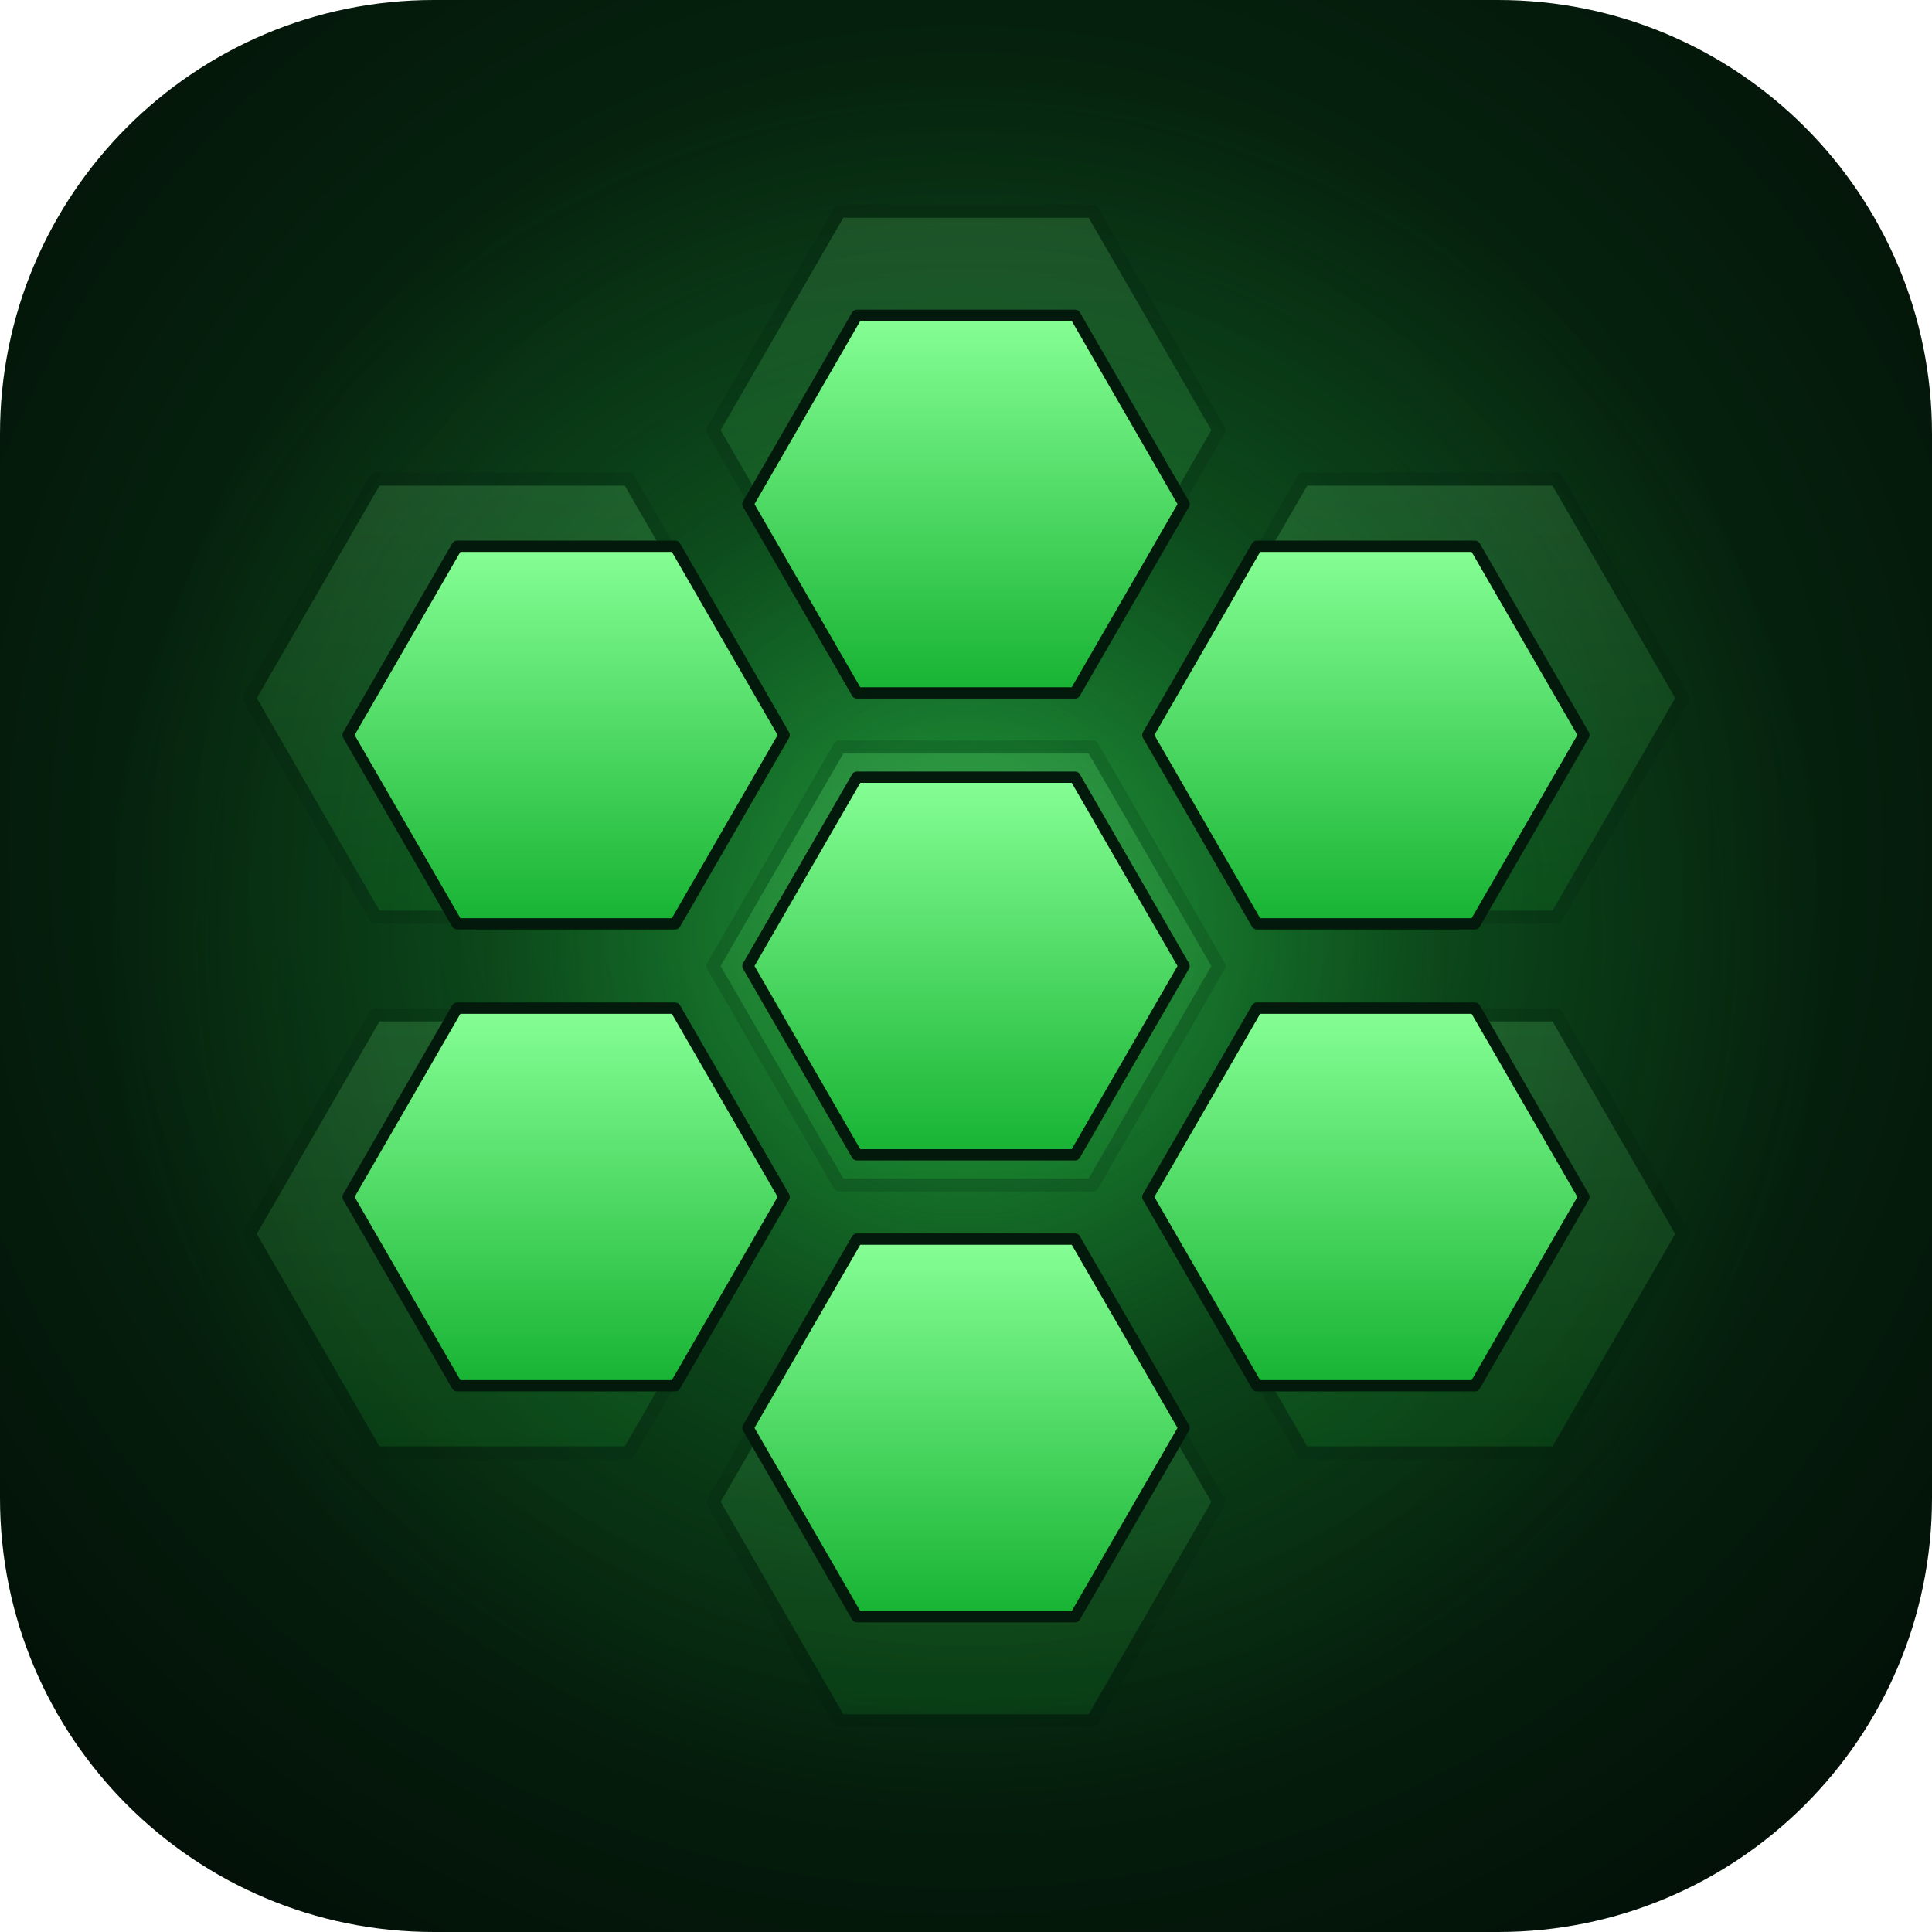
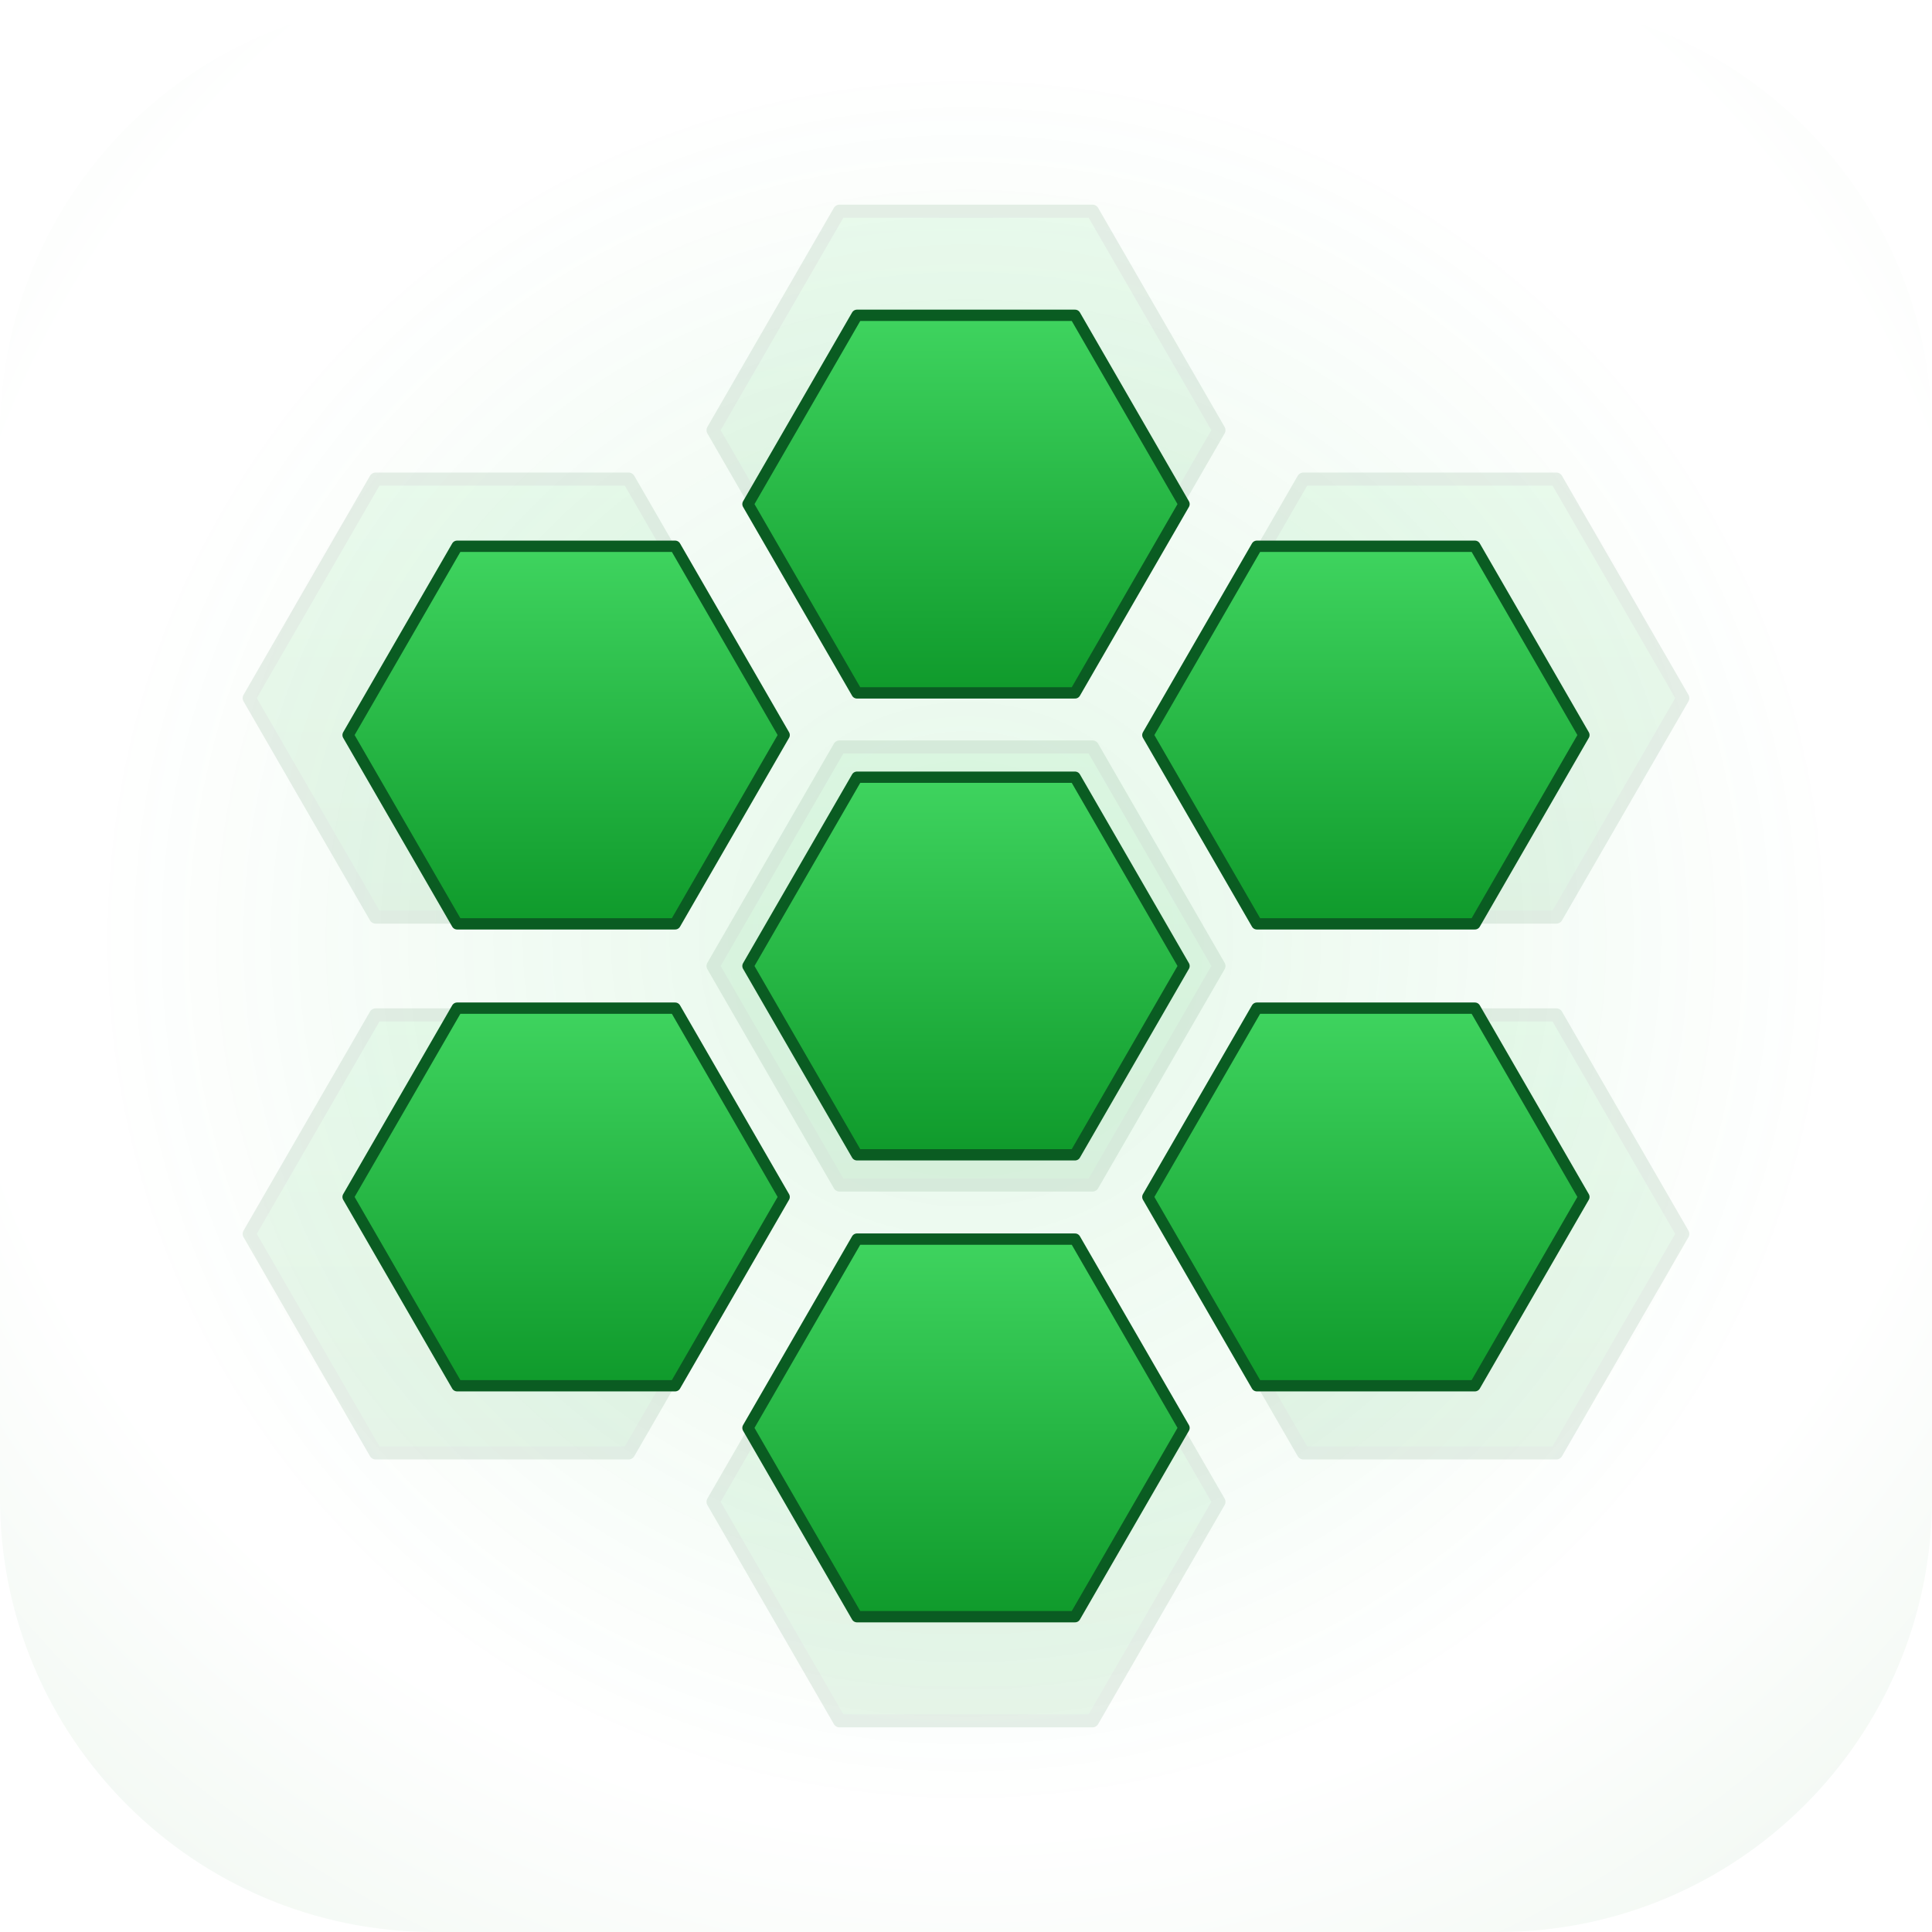
<svg xmlns="http://www.w3.org/2000/svg" width="1024" height="1024" viewBox="0 0 1024 1024">
  <defs>
-     <radialGradient id="bg" cx="50%" cy="44%" r="72%">
-       <stop offset="0" stop-color="#0e451f" />
-       <stop offset="52%" stop-color="#06250f" />
-       <stop offset="100%" stop-color="#020c06" />
+     <radialGradient id="bg" cx="50%" cy="42%" r="75%">
+       <stop offset="0" stop-color="#ffffff" />
+       <stop offset="70%" stop-color="#ffffff" />
+       <stop offset="100%" stop-color="#eef6ef" />
    </radialGradient>
    <radialGradient id="halo" cx="50%" cy="50%" r="50%">
-       <stop offset="0" stop-color="#3bff5e" stop-opacity="0.50" />
-       <stop offset="55%" stop-color="#1fd23f" stop-opacity="0.14" />
-       <stop offset="100%" stop-color="#1fd23f" stop-opacity="0" />
+       <stop offset="0" stop-color="#26c247" stop-opacity="0.12" />
+       <stop offset="60%" stop-color="#26c247" stop-opacity="0.05" />
+       <stop offset="100%" stop-color="#26c247" stop-opacity="0" />
    </radialGradient>
    <linearGradient id="hex" x1="0" y1="0" x2="0" y2="1">
-       <stop offset="0" stop-color="#86ff95" />
-       <stop offset="1" stop-color="#17b333" />
+       <stop offset="0" stop-color="#3fd45f" />
+       <stop offset="1" stop-color="#0f9a2b" />
    </linearGradient>
    <clipPath id="squircle">
      <rect x="0" y="0" width="1024" height="1024" rx="230" ry="230" />
    </clipPath>
-     <g id="flower" stroke="#03190c" stroke-width="0.7" stroke-linejoin="round">
+     <g id="flower" stroke="#0a5c22" stroke-width="0.7" stroke-linejoin="round">
      <polygon points="63.5,50 56.75,38.31 43.25,38.31 36.5,50 43.25,61.69 56.75,61.69" fill="url(#hex)" />
      <polygon points="88.26,35.7 81.51,24.01 68.01,24.01 61.26,35.7 68.01,47.39 81.51,47.39" fill="url(#hex)" />
      <polygon points="63.5,21.4 56.75,9.71 43.25,9.71 36.5,21.4 43.25,33.09 56.75,33.09" fill="url(#hex)" />
      <polygon points="38.74,35.7 31.99,24.01 18.49,24.01 11.74,35.7 18.49,47.39 31.99,47.39" fill="url(#hex)" />
      <polygon points="38.74,64.3 31.99,52.61 18.49,52.61 11.74,64.3 18.49,75.99 31.99,75.99" fill="url(#hex)" />
      <polygon points="63.5,78.6 56.75,66.91 43.25,66.91 36.5,78.6 43.25,90.29 56.75,90.29" fill="url(#hex)" />
      <polygon points="88.26,64.3 81.51,52.61 68.01,52.61 61.26,64.3 68.01,75.99 81.51,75.99" fill="url(#hex)" />
    </g>
  </defs>
  <g clip-path="url(#squircle)">
    <rect width="1024" height="1024" fill="url(#bg)" />
    <ellipse cx="512" cy="498" rx="455" ry="455" fill="url(#halo)" />
  </g>
  <g transform="translate(84,84) scale(8.56)">
-     <use href="#flower" transform="translate(50,50) scale(1.16) translate(-50,-50)" opacity="0.16" />
+     <use href="#flower" transform="translate(50,50) scale(1.16) translate(-50,-50)" opacity="0.10" />
    <use href="#flower" />
  </g>
</svg>
